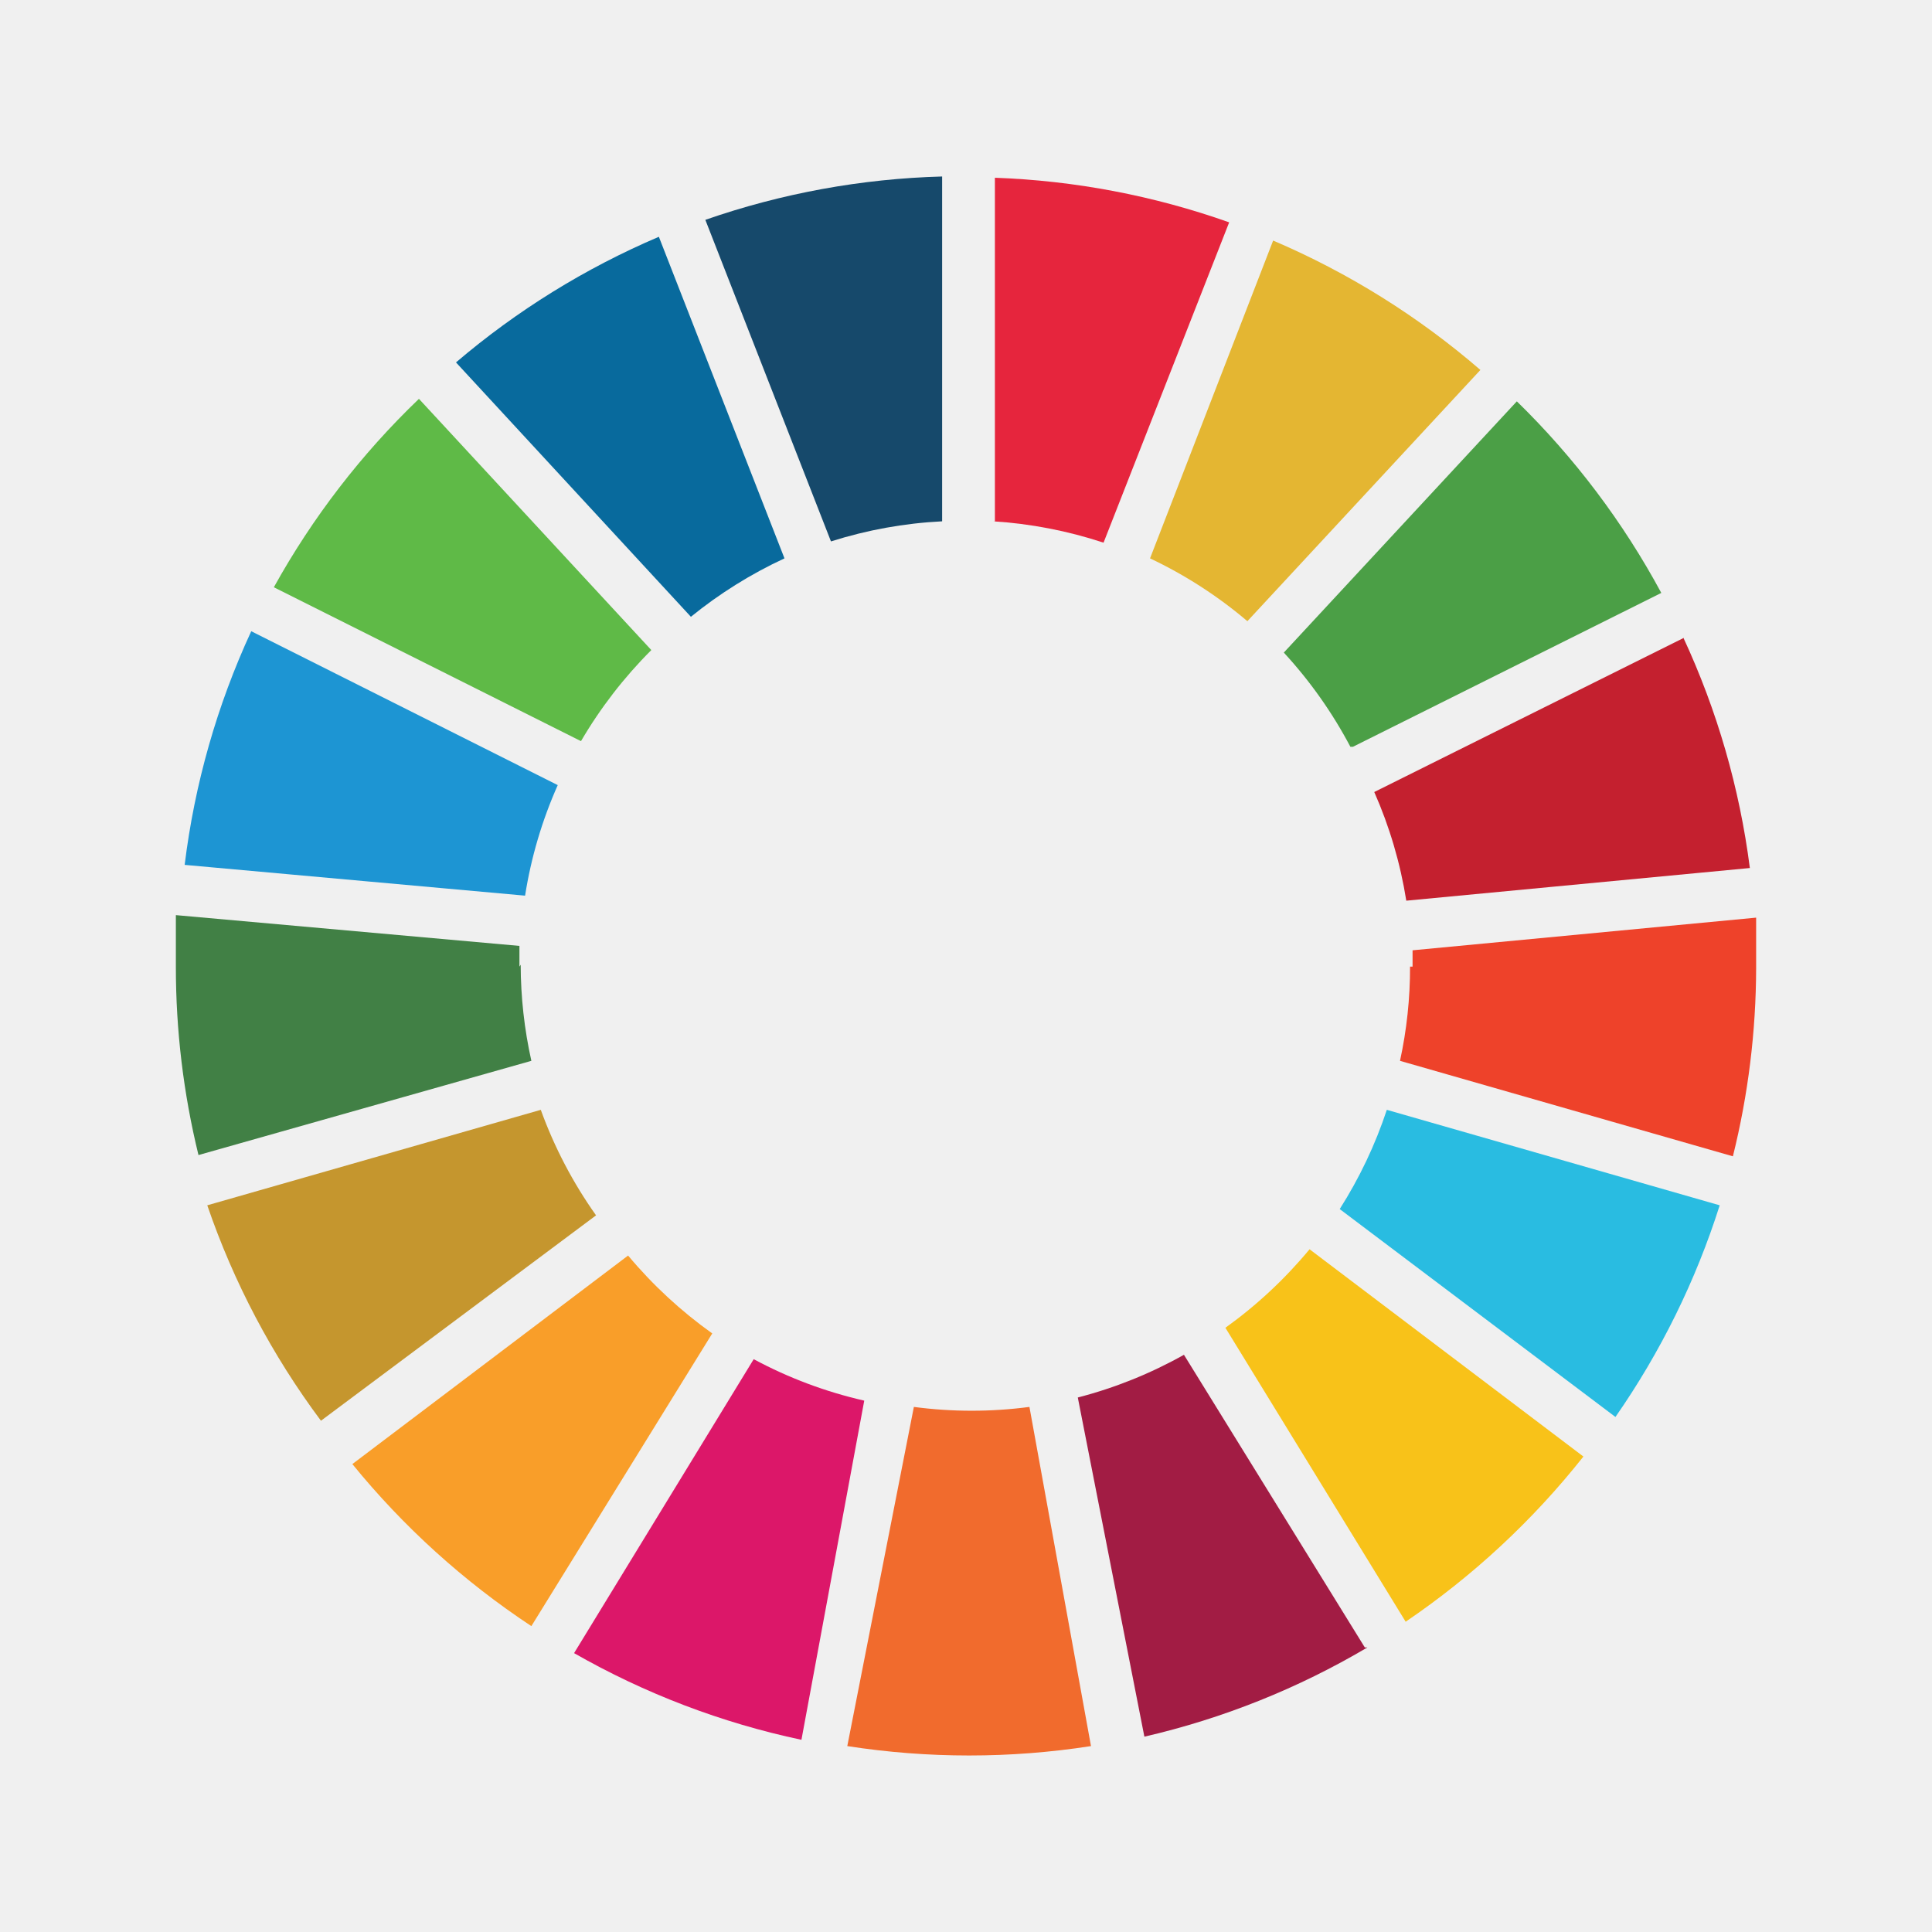
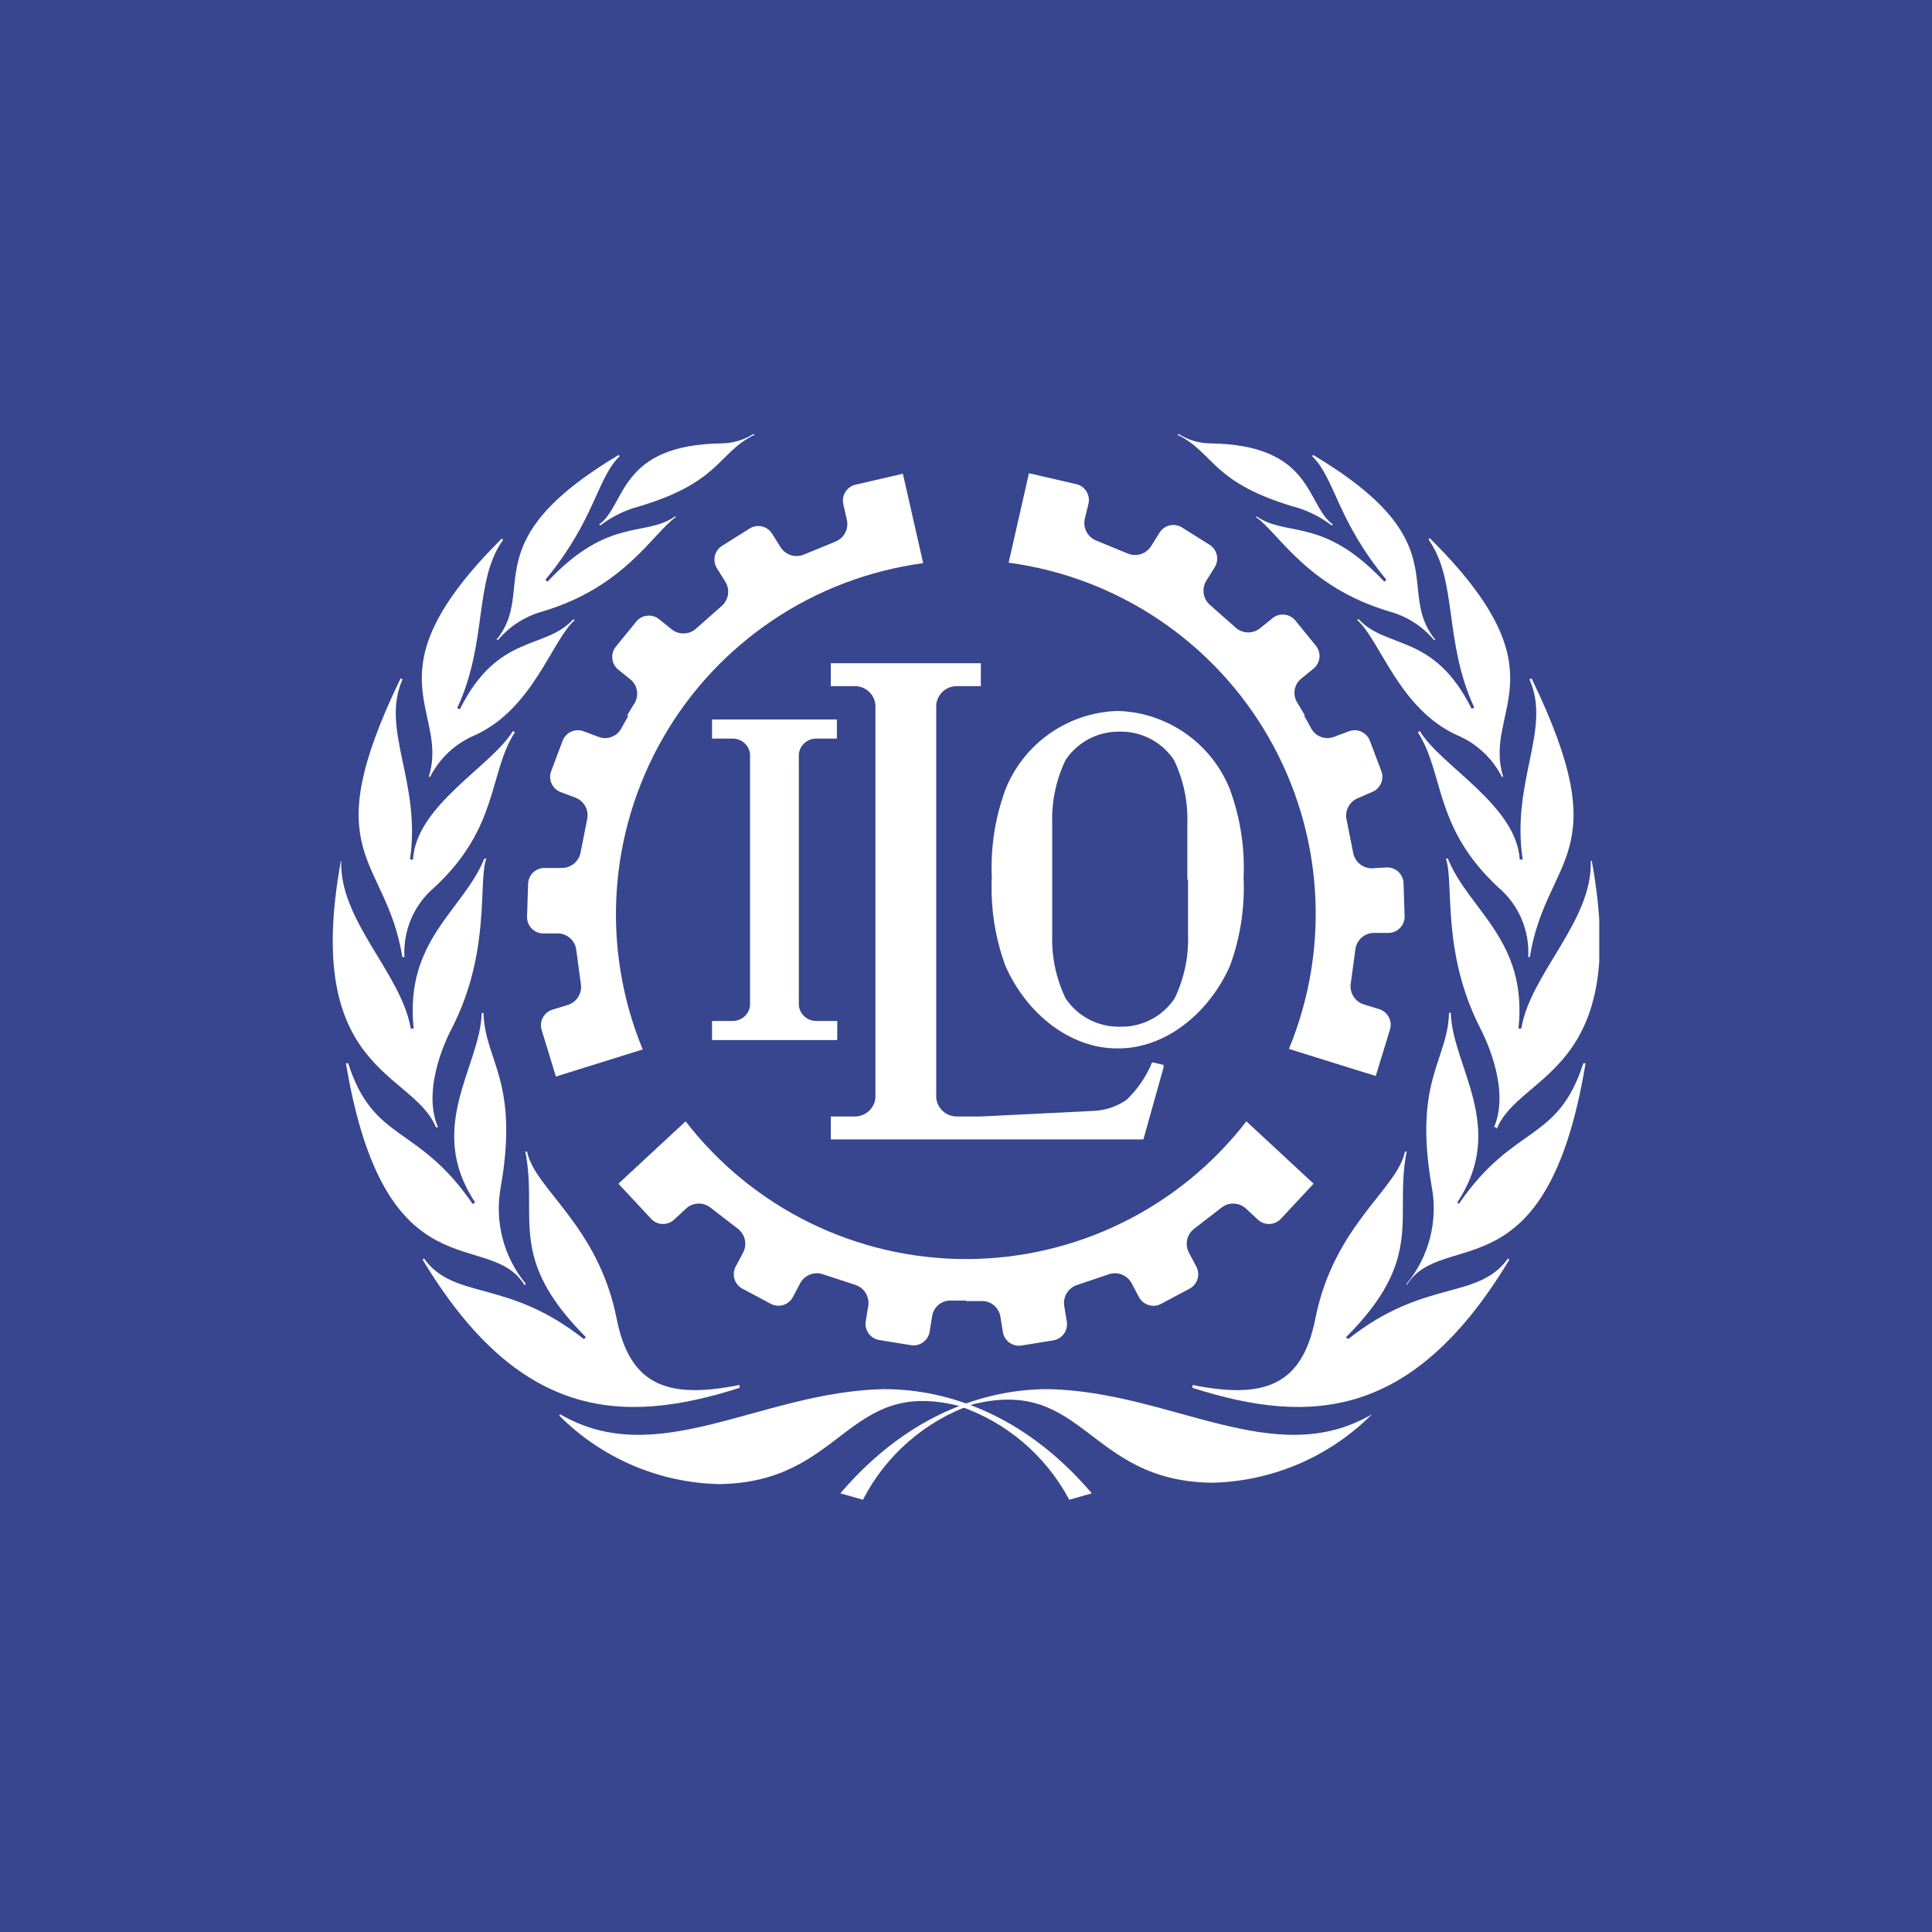
- <svg xmlns="http://www.w3.org/2000/svg" id="English" viewBox="0 0 30.76 30.76">
-   <style>
- 		.sdg0-1{fill:#f1f1f1;}
- 		.sdg0-2{fill:#5fba47;}
- 		.sdg0-3{fill:#e4b632;}
- 		.sdg0-4{fill:#c4202f;}
- 		.sdg0-5{fill:#4b9f46;}
- 		.sdg0-6{fill:#418045;}
- 		.sdg0-7{fill:#f8c219;}
- 		.sdg0-8{fill:#ee422a;}
- 		.sdg0-9{fill:#f99e29;}
- 		.sdg0-10{fill:#1d95d3;}
- 		.sdg0-11{fill:#a21c44;}
- 		.sdg0-12{fill:#29bce1;}
- 		.sdg0-13{fill:#f16b2d;}
- 		.sdg0-14{fill:#e6253d;}
- 		.sdg0-15{fill:#dc1769;}
- 		.sdg0-16{fill:#16496b;}
- 		.sdg0-17{fill:#c5962e;}
- 		.sdg0-18{fill:#086a9d;}
- 	</style>
-   <path class="sdg0-2" d="M9.25,11.91a7.15,7.15,0,0,1,1.12-1.45l-3.7-4A12.66,12.66,0,0,0,4.36,9.46Z" transform="translate(0 -0.11)" />
-   <path class="sdg0-3" d="M18.31,9a7.05,7.05,0,0,1,1.55,1l3.71-4a12.63,12.63,0,0,0-3.3-2.06Z" transform="translate(0 -0.11)" />
-   <path class="sdg0-4" d="M26.8,10.27l-4.92,2.45a7,7,0,0,1,.51,1.73l5.47-.52a12.47,12.47,0,0,0-1.06-3.67" transform="translate(0 -0.11)" />
-   <path class="sdg0-5" d="M21.54,12l4.91-2.45a12.64,12.64,0,0,0-2.3-3.05l-3.71,4A7.11,7.11,0,0,1,21.5,12" transform="translate(0 -0.11)" />
-   <path class="sdg0-6" d="M8.27,15.5V15.17L2.8,14.68V15.5a12.61,12.61,0,0,0,.36,3L8.46,17a7.1,7.1,0,0,1-.17-1.53" transform="translate(0 -0.11)" />
-   <path class="sdg0-7" d="M20.85,20a7.18,7.18,0,0,1-1.34,1.25l2.87,4.68a12.72,12.72,0,0,0,2.83-2.63Z" transform="translate(0 -0.11)" />
-   <path class="sdg0-8" d="M22.45,15.5A7,7,0,0,1,22.29,17l5.3,1.52a12.54,12.54,0,0,0,.37-3V14.72l-5.47.52V15.5" transform="translate(0 -0.11)" />
-   <path class="sdg0-9" d="M10,20.1L5.61,23.42A12.72,12.72,0,0,0,8.46,26l2.88-4.66A7.17,7.17,0,0,1,10,20.1" transform="translate(0 -0.11)" />
-   <path class="sdg0-10" d="M8.36,14.37a7,7,0,0,1,.52-1.76L4,10.16a12.5,12.5,0,0,0-1.06,3.72Z" transform="translate(0 -0.11)" />
-   <path class="sdg0-11" d="M21.73,26.34l-2.88-4.66a7.06,7.06,0,0,1-1.69.68l1.06,5.4a12.49,12.49,0,0,0,3.55-1.42" transform="translate(0 -0.11)" />
-   <path class="sdg0-12" d="M22.08,17.78a7.09,7.09,0,0,1-.75,1.58l4.39,3.31a12.53,12.53,0,0,0,1.66-3.37Z" transform="translate(0 -0.11)" />
-   <path class="sdg0-13" d="M16.39,22.51a7,7,0,0,1-1.84,0l-1.06,5.4a12.64,12.64,0,0,0,3.88,0Z" transform="translate(0 -0.11)" />
-   <path class="sdg0-14" d="M15.81,8.41a7,7,0,0,1,1.76.34l2-5.1a12.5,12.5,0,0,0-3.73-.71V8.41Z" transform="translate(0 -0.11)" />
-   <path class="sdg0-15" d="M13.76,22.41A7,7,0,0,1,12,21.75L9.14,26.43a12.53,12.53,0,0,0,3.62,1.38Z" transform="translate(0 -0.11)" />
-   <path class="sdg0-16" d="M13.23,8.73A7,7,0,0,1,15,8.41V2.92a12.52,12.52,0,0,0-3.77.69Z" transform="translate(0 -0.11)" />
-   <path class="sdg0-17" d="M9.49,19.46a7.05,7.05,0,0,1-.88-1.68L3.3,19.3a12.53,12.53,0,0,0,1.81,3.43Z" transform="translate(0 -0.11)" />
-   <path class="sdg0-18" d="M11,9.93A7.1,7.1,0,0,1,12.49,9l-2-5.12a12.58,12.58,0,0,0-3.23,2Z" transform="translate(0 -0.11)" />
+ <svg xmlns="http://www.w3.org/2000/svg" id="Layer_1" data-name="Layer 1" viewBox="0 0 111.25 111.25">
+   <defs>
+     <style>.cls-1{fill:none;}.cls-2{fill:#37468e;}.cls-3{fill:#fff;}.cls-4{clip-path:url(#clip-path);}</style>
+     <clipPath id="clip-path">
+       <rect class="cls-1" x="19.16" y="24.97" width="72.93" height="61.32" />
+     </clipPath>
+   </defs>
+   <rect class="cls-2" width="111.25" height="111.25" />
+   <path class="cls-3" d="M36.2,41.19c-0.3.52-.42,0.75-0.42,0.75a1.06,1.06,0,0,1-1.29.5l-0.88-.33a0.94,0.94,0,0,0-1.21.54L31.74,44.4a0.94,0.94,0,0,0,.54,1.21l0.88,0.33a1.09,1.09,0,0,1,.65,1.24l-0.38,1.91a1.09,1.09,0,0,1-1.08.89l-0.94,0a0.94,0.94,0,0,0-1,.9l-0.06,1.87a0.94,0.94,0,0,0,.9,1l0.94,0a1.09,1.09,0,0,1,1,1l0.26,1.92a1.09,1.09,0,0,1-.73,1.19l-0.91.28a0.94,0.94,0,0,0-.62,1.17l0.82,2.68,5-1.56a20.4,20.4,0,0,1,16.15-28l-1.17-5.15-2.73.63a0.94,0.94,0,0,0-.7,1.12l0.21,0.93a1.09,1.09,0,0,1-.67,1.23l-1.8.74a1.09,1.09,0,0,1-1.34-.4l-0.5-.8a0.94,0.94,0,0,0-1.29-.3l-1.59,1a0.94,0.94,0,0,0-.3,1.29l0.5,0.8a1.09,1.09,0,0,1-.23,1.38l-1.46,1.29a1.09,1.09,0,0,1-1.4.06l-0.73-.59a0.94,0.94,0,0,0-1.32.13l-1.18,1.45a0.94,0.94,0,0,0,.13,1.31l0.73,0.59a1.06,1.06,0,0,1,.21,1.37s-0.14.2-.44,0.73h0Z" />
+   <path class="cls-3" d="M55.66,74.92c0.6,0,.86,0,0.86,0a1.06,1.06,0,0,1,1.08.87l0.15,0.92a0.94,0.94,0,0,0,1.07.77l1.84-.3a0.94,0.94,0,0,0,.77-1.07l-0.15-.92A1.09,1.09,0,0,1,62,74l1.84-.62a1.09,1.09,0,0,1,1.31.49l0.44,0.83a0.94,0.94,0,0,0,1.27.38l1.65-.88a0.94,0.94,0,0,0,.38-1.26l-0.44-.83a1.09,1.09,0,0,1,.32-1.36l1.54-1.19a1.09,1.09,0,0,1,1.4,0l0.7,0.65a0.94,0.94,0,0,0,1.32,0l1.91-2.05-3.87-3.59a20.4,20.4,0,0,1-32.29,0l-3.87,3.59,1.91,2.05a0.94,0.94,0,0,0,1.32,0l0.7-.65a1.09,1.09,0,0,1,1.4,0l1.54,1.19a1.09,1.09,0,0,1,.32,1.36l-0.44.83a0.94,0.94,0,0,0,.38,1.26l1.65,0.88a0.94,0.94,0,0,0,1.26-.38l0.44-.83a1.09,1.09,0,0,1,1.31-.49L49.29,74A1.09,1.09,0,0,1,50,75.17l-0.15.92a0.94,0.94,0,0,0,.77,1.07l1.84,0.3a0.94,0.94,0,0,0,1.07-.77l0.15-.93a1.06,1.06,0,0,1,1.08-.87s0.25,0,.85,0h0Z" />
+   <path class="cls-3" d="M75.14,41.2c-0.3-.52-0.44-0.74-0.44-0.74a1.06,1.06,0,0,1,.21-1.37l0.73-.59a0.94,0.94,0,0,0,.13-1.32l-1.18-1.45a0.94,0.94,0,0,0-1.32-.13l-0.73.59a1.09,1.09,0,0,1-1.4-.06l-1.46-1.29a1.09,1.09,0,0,1-.23-1.38l0.5-.8a0.94,0.94,0,0,0-.3-1.29l-1.59-1a0.94,0.94,0,0,0-1.29.3l-0.5.8a1.09,1.09,0,0,1-1.34.4l-1.8-.74a1.09,1.09,0,0,1-.67-1.23L62.68,29a0.94,0.94,0,0,0-.7-1.12l-2.73-.63L58.08,32.4a20.4,20.4,0,0,1,16.14,28l5,1.56,0.82-2.68a0.94,0.94,0,0,0-.62-1.17l-0.91-.28a1.09,1.09,0,0,1-.73-1.19l0.26-1.92a1.09,1.09,0,0,1,1-1l0.94,0a0.94,0.94,0,0,0,.9-1l-0.06-1.87a0.94,0.94,0,0,0-1-.9L79,50a1.09,1.09,0,0,1-1.08-.89l-0.38-1.91a1.09,1.09,0,0,1,.65-1.24L79,45.61a0.94,0.94,0,0,0,.54-1.21l-0.66-1.75a0.94,0.94,0,0,0-1.21-.54l-0.88.33a1.06,1.06,0,0,1-1.29-.5s-0.11-.22-0.41-0.74h0Z" />
+   <path class="cls-3" d="M26.45,40.76l0,0,0,0h0Z" />
+   <path class="cls-3" d="M34.49,30.17l0.07,0.09a6.47,6.47,0,0,1,1.9-1c5.08-1.43,4.83-3.19,7-4.23L43.37,25a3.5,3.5,0,0,1-1.79.53c-6,.08-5.51,3.55-7.09,4.68h0Z" />
+   <path class="cls-3" d="M28.56,36.79l0.11,0.07a5.13,5.13,0,0,1,2.57-1.65c4.73-1.4,6.38-4.53,7.66-5.42l0-.07c-1.75,1.24-3.83,0-7.37,3.77a0.3,0.3,0,0,1-.12-0.11c2.87-3.47,2.95-5.83,4.28-7.12l-0.07-.06c-8.38,5-4.7,7.73-7,10.6h0Z" />
+   <g class="cls-4">
+     <path class="cls-3" d="M28.91,31c-7.9,7.83-3,9.83-4.22,13.73l0.08,0a5.11,5.11,0,0,1,2.59-2.4c3.35-1.54,4.4-5.44,5.74-6.63L33,35.67c-1.63,1.78-4.33.78-6.52,5.17a0.43,0.43,0,0,1-.15-0.07c1.77-3.83.94-7.29,2.63-9.67L28.91,31h0Z" />
+     <path class="cls-3" d="M23.17,55.11h0.12a4.89,4.89,0,0,1,1.71-4c3.75-3.47,3.12-6.56,4.65-8.95l-0.12-.06c-1.2,2-5.56,4.26-5.75,7.39a0.64,0.64,0,0,1-.17,0C24.26,45,21.89,42,23.18,39.12l-0.11-.06c-5,10.31-.85,10.16.1,16.06h0Z" />
+     <path class="cls-3" d="M25.1,64.91l0.12,0c-1-2.33.7-5.51,0.78-5.66,2.28-4.42,1.52-8.42,2-9.81l-0.11,0c-1.22,3-4.6,4.68-4.07,9.78a0.48,0.48,0,0,1-.17,0c-0.53-3.16-4.12-6.2-4-9.65H19.63C17.4,61.75,23.77,61.66,25.1,64.91h0Z" />
+   </g>
+   <path class="cls-3" d="M30.2,74l0.08-.07a6.8,6.8,0,0,1-1.44-5.6c1.06-6.12-.92-7.22-1-10h-0.1c-0.09,3.1-3.26,6.58-.38,10.91l-0.14.09c-3.17-4.63-5.69-3.5-7.17-8.1h0a0.31,0.31,0,0,0-.13,0C22.18,74.75,28.18,70.67,30.2,74h0Z" />
+   <path class="cls-3" d="M42.58,79.87l0-.12c-4.18.84-6.31,0-7.07-3.81-1.06-5.39-4.73-7.47-5.16-9.63h0l-0.1,0h0C31,70.13,29.15,72.4,33.74,77l-0.12.11c-4.42-3.51-7.46-2.21-9.21-4.65l-0.07.08c5.48,9.1,11.35,9.59,18.26,7.37h0Z" />
+   <path class="cls-3" d="M32.26,81.44l0,0c5.62,3.28,11.5-1.29,18.61-1.45,1.79,0,7.13.28,12,6l-1.3.37a11.28,11.28,0,0,0-6.38-5.41c-6.48-1.62-6.6,4.42-13.79,4.51a13.43,13.43,0,0,1-9.2-3.95h0Z" />
+   <path class="cls-3" d="M84.8,40.76l0,0,0,0h0Z" />
+   <path class="cls-3" d="M84.8,40.76l0,0,0,0h0Z" />
+   <path class="cls-3" d="M26.45,40.76l0,0,0,0h0Z" />
+   <path class="cls-3" d="M84.8,40.76l0,0,0,0h0Z" />
+   <path class="cls-3" d="M76.76,30.17l-0.07.09a6.48,6.48,0,0,0-1.9-1c-5.08-1.43-4.83-3.19-7-4.23L67.88,25a3.49,3.49,0,0,0,1.79.53c6,0.08,5.51,3.55,7.09,4.68h0Z" />
+   <path class="cls-3" d="M82.69,36.79l-0.11.07A5.13,5.13,0,0,0,80,35.21c-4.73-1.4-6.38-4.53-7.66-5.42l0-.07c1.75,1.24,3.83,0,7.37,3.77a0.3,0.3,0,0,0,.12-0.11c-2.87-3.47-2.95-5.83-4.28-7.12l0.07-.06c8.38,5,4.7,7.73,7,10.6h0Z" />
+   <g class="cls-4">
+     <path class="cls-3" d="M82.34,31c7.9,7.83,3,9.83,4.22,13.73l-0.08,0a5.11,5.11,0,0,0-2.59-2.4c-3.35-1.54-4.4-5.44-5.74-6.63l0.07-.06c1.63,1.78,4.33.78,6.52,5.17a0.42,0.42,0,0,0,.15-0.07c-1.77-3.83-.94-7.29-2.63-9.67l0.08-.1h0Z" />
+     <path class="cls-3" d="M88.08,55.11H88a4.9,4.9,0,0,0-1.71-4c-3.75-3.47-3.11-6.56-4.65-8.95l0.12-.06c1.2,2,5.56,4.26,5.75,7.39a0.64,0.64,0,0,0,.17,0C87,45,89.36,42,88.07,39.12l0.12-.06c5,10.31.85,10.16-.1,16.06h0Z" />
+     <path class="cls-3" d="M86.15,64.91l-0.12,0c1-2.33-.7-5.51-0.77-5.66-2.28-4.42-1.52-8.42-2-9.81l0.11,0c1.22,3,4.6,4.68,4.07,9.78a0.48,0.48,0,0,0,.16,0c0.53-3.16,4.12-6.2,4-9.65h0.06c2.23,12.26-4.14,12.18-5.47,15.43h0Z" />
+   </g>
+   <path class="cls-3" d="M81,74L81,73.92a6.8,6.8,0,0,0,1.44-5.6c-1.06-6.12.92-7.22,1-10h0.1c0.09,3.1,3.26,6.58.38,10.91L84,69.33c3.17-4.63,5.69-3.5,7.17-8.1h0a0.31,0.31,0,0,1,.13,0C89.07,74.75,83.07,70.67,81,74h0Z" />
+   <path class="cls-3" d="M68.67,79.87l0-.12c4.18,0.84,6.31,0,7.07-3.81,1.06-5.39,4.73-7.47,5.16-9.63h0l0.1,0h0C80.25,70.13,82.1,72.4,77.51,77l0.12,0.11c4.42-3.51,7.46-2.21,9.21-4.65l0.07,0.08c-5.48,9.1-11.35,9.59-18.26,7.37h0Z" />
+   <path class="cls-3" d="M79,81.44l0,0c-5.62,3.28-11.5-1.29-18.61-1.45-1.79,0-7.12.28-12,6l1.3,0.37A11.28,11.28,0,0,1,56,80.87c6.47-1.62,6.6,4.42,13.79,4.51A13.43,13.43,0,0,0,79,81.44h0Z" />
+   <path class="cls-3" d="M26.45,40.76l0,0,0,0h0Z" />
+   <path class="cls-3" d="M26.45,40.76l0,0,0,0h0Z" />
+   <path class="cls-3" d="M84.8,40.76l0,0,0,0h0Z" />
+   <path class="cls-3" d="M68.41,50.65c0,1.69,0,3.14,0,3.14a7.88,7.88,0,0,1-.77,3.7,3.67,3.67,0,0,1-3,1.63l0,0H64.36l0,0a3.68,3.68,0,0,1-3-1.63,7.9,7.9,0,0,1-.77-3.7s0-1.44,0-3.11V50.6c0-1.69,0-3.14,0-3.14a7.88,7.88,0,0,1,.77-3.7,3.67,3.67,0,0,1,3-1.63h0.24a3.67,3.67,0,0,1,3,1.63,7.87,7.87,0,0,1,.77,3.7s0,1.44,0,3.11v0.08h0Zm-4-9.71h-0.1a7.19,7.19,0,0,0-6.41,4.51,13,13,0,0,0-.79,5.09,13,13,0,0,0,.79,5.09c1.25,2.82,3.78,4.74,6.41,4.74h0.1c2.63,0,5.15-1.93,6.41-4.74a13.06,13.06,0,0,0,.79-5.09,13.07,13.07,0,0,0-.79-5.09,7.18,7.18,0,0,0-6.41-4.51h0Z" />
+   <path class="cls-3" d="M66.34,61.17a6.17,6.17,0,0,1-1.47,2.16,3.59,3.59,0,0,1-1.92.64l-6.46.32H55.05a1.19,1.19,0,0,1-1.14-1.07V40.58a1.19,1.19,0,0,1,1.14-1.07h1.43V38.19H47.84v1.32h1.43a1.19,1.19,0,0,1,1.14,1.07V63.22a1.19,1.19,0,0,1-1.14,1.07H47.84v1.32h8.64l9.36,0L67,61.47V61.32l-0.65-.15h0Z" />
+   <path class="cls-3" d="M46,43.42a1,1,0,0,1,1-.89h1.19v-1.1H41v1.1h1.19a1,1,0,0,1,1,.89V57.9a1,1,0,0,1-1,.89H41v1.1h7.21v-1.1H47a1,1,0,0,1-1-.89V43.42h0Z" />
</svg>
